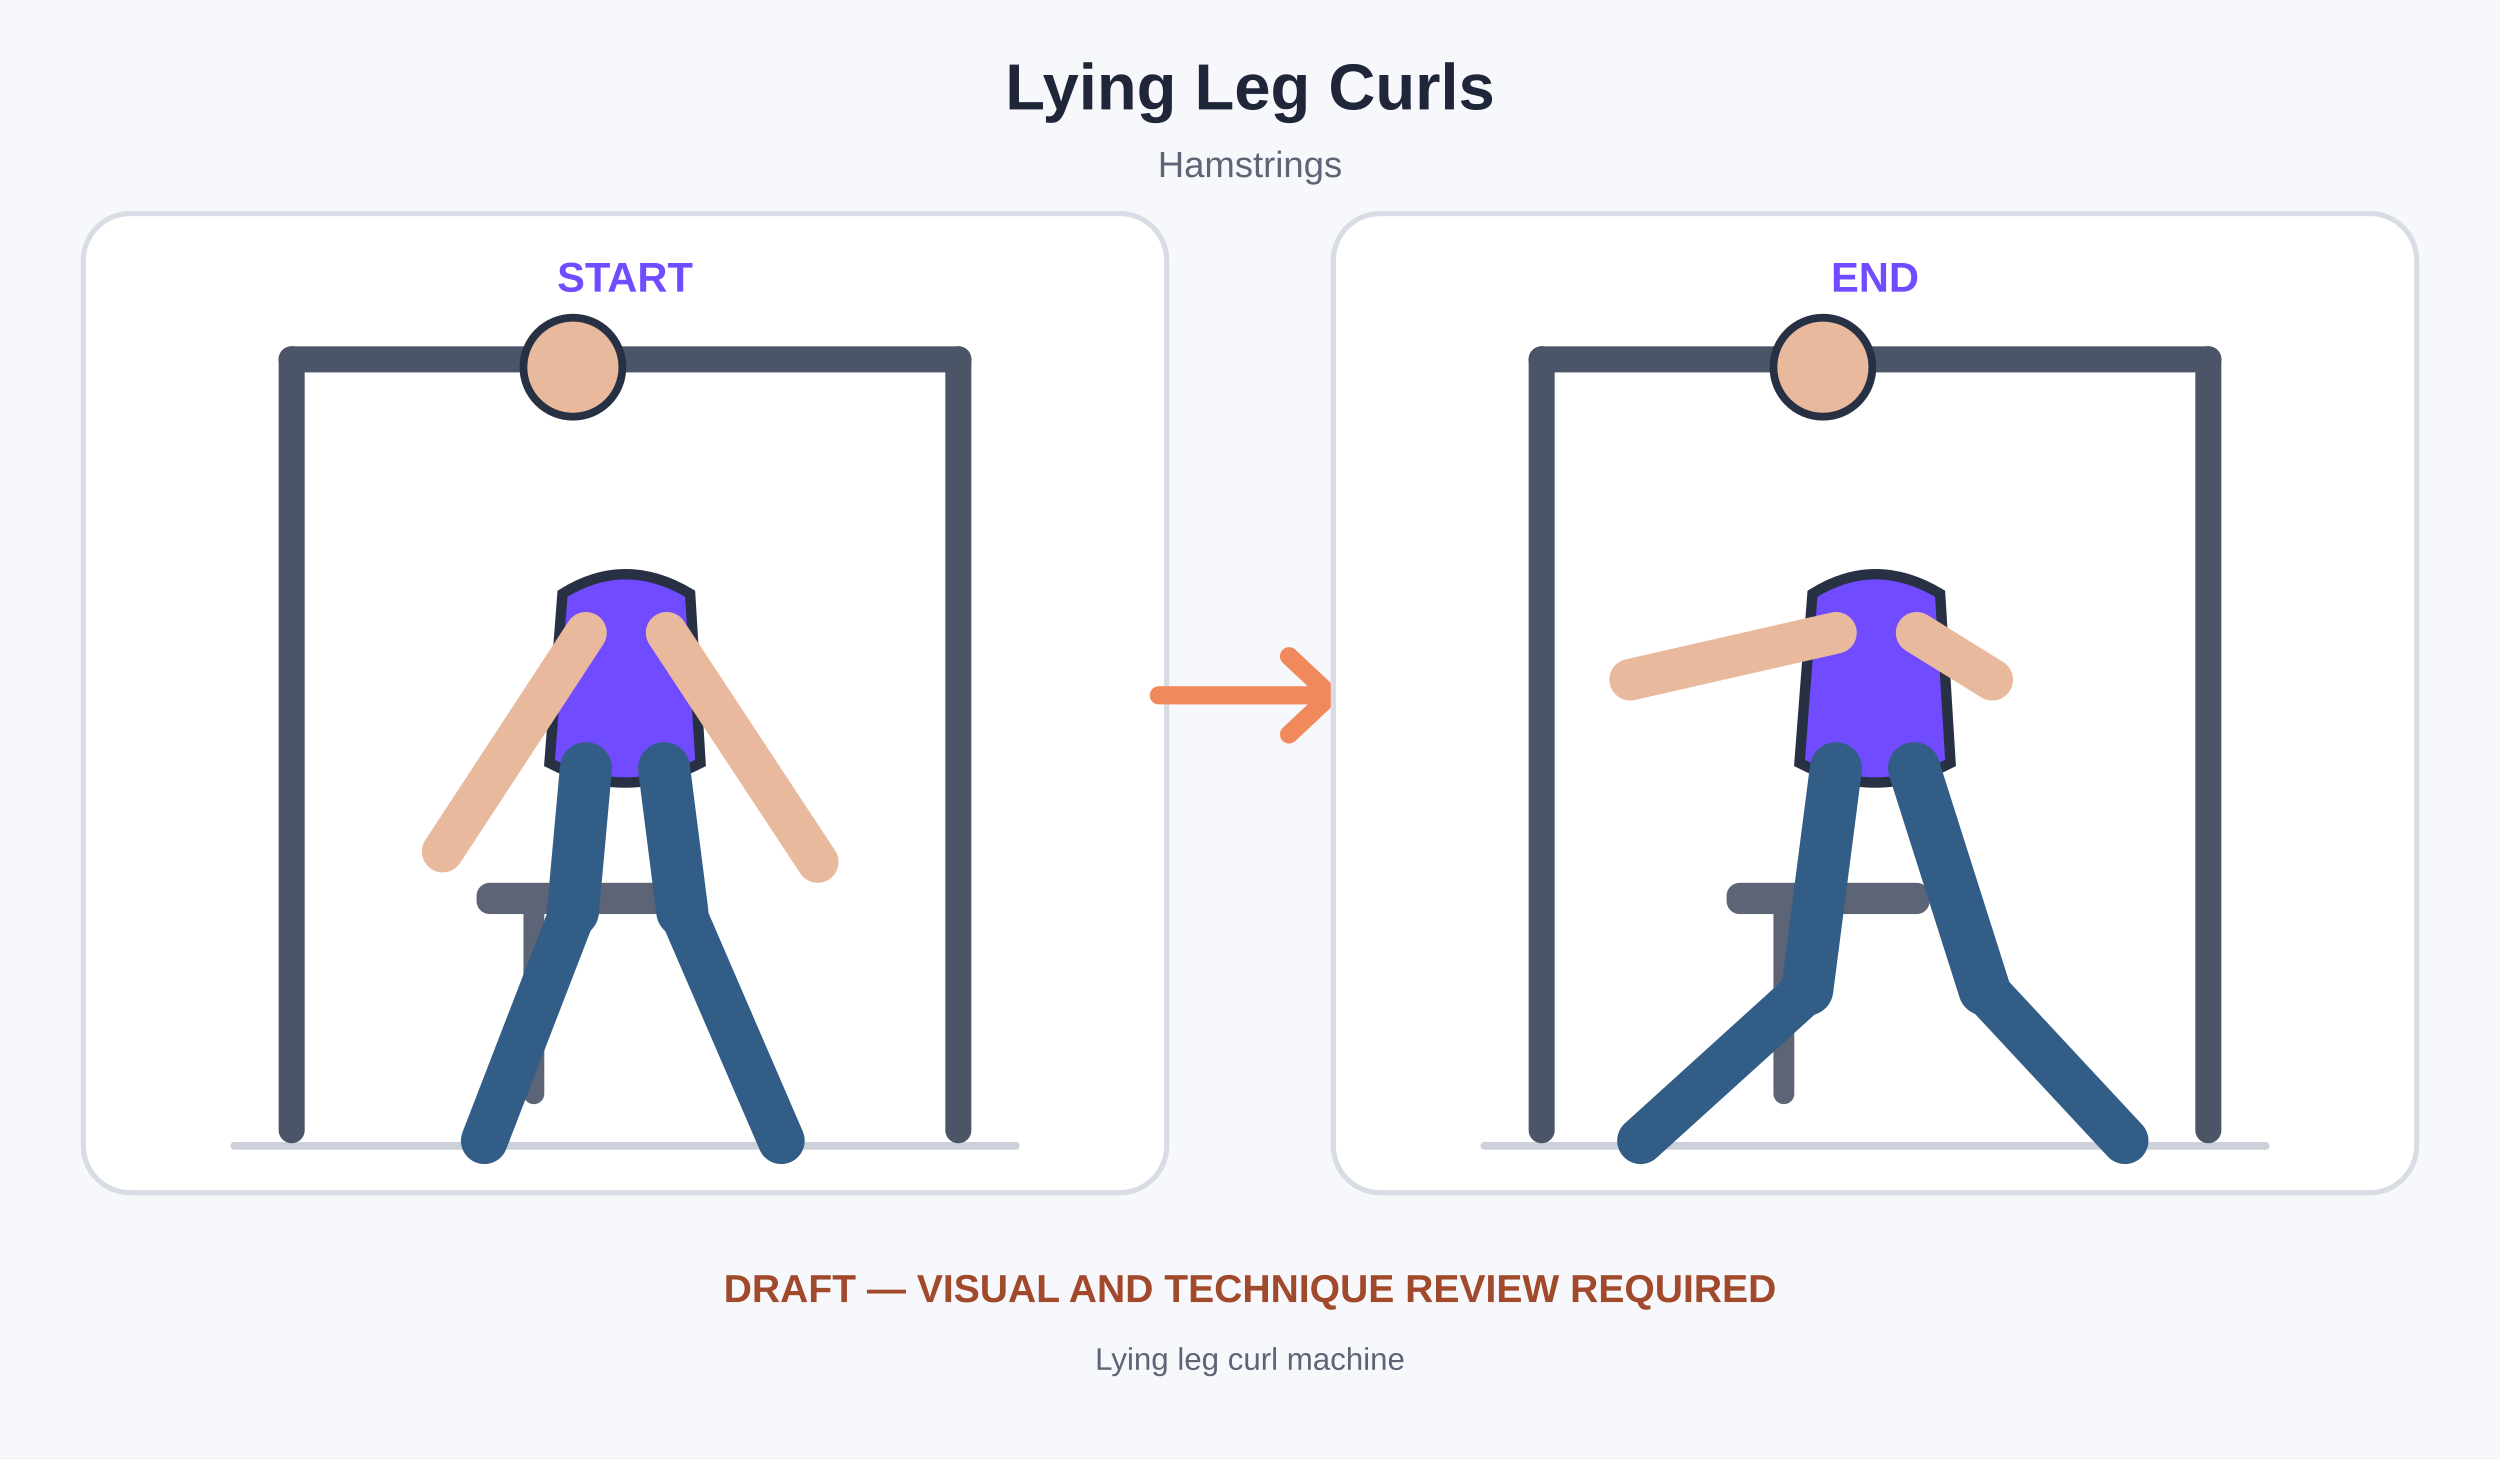
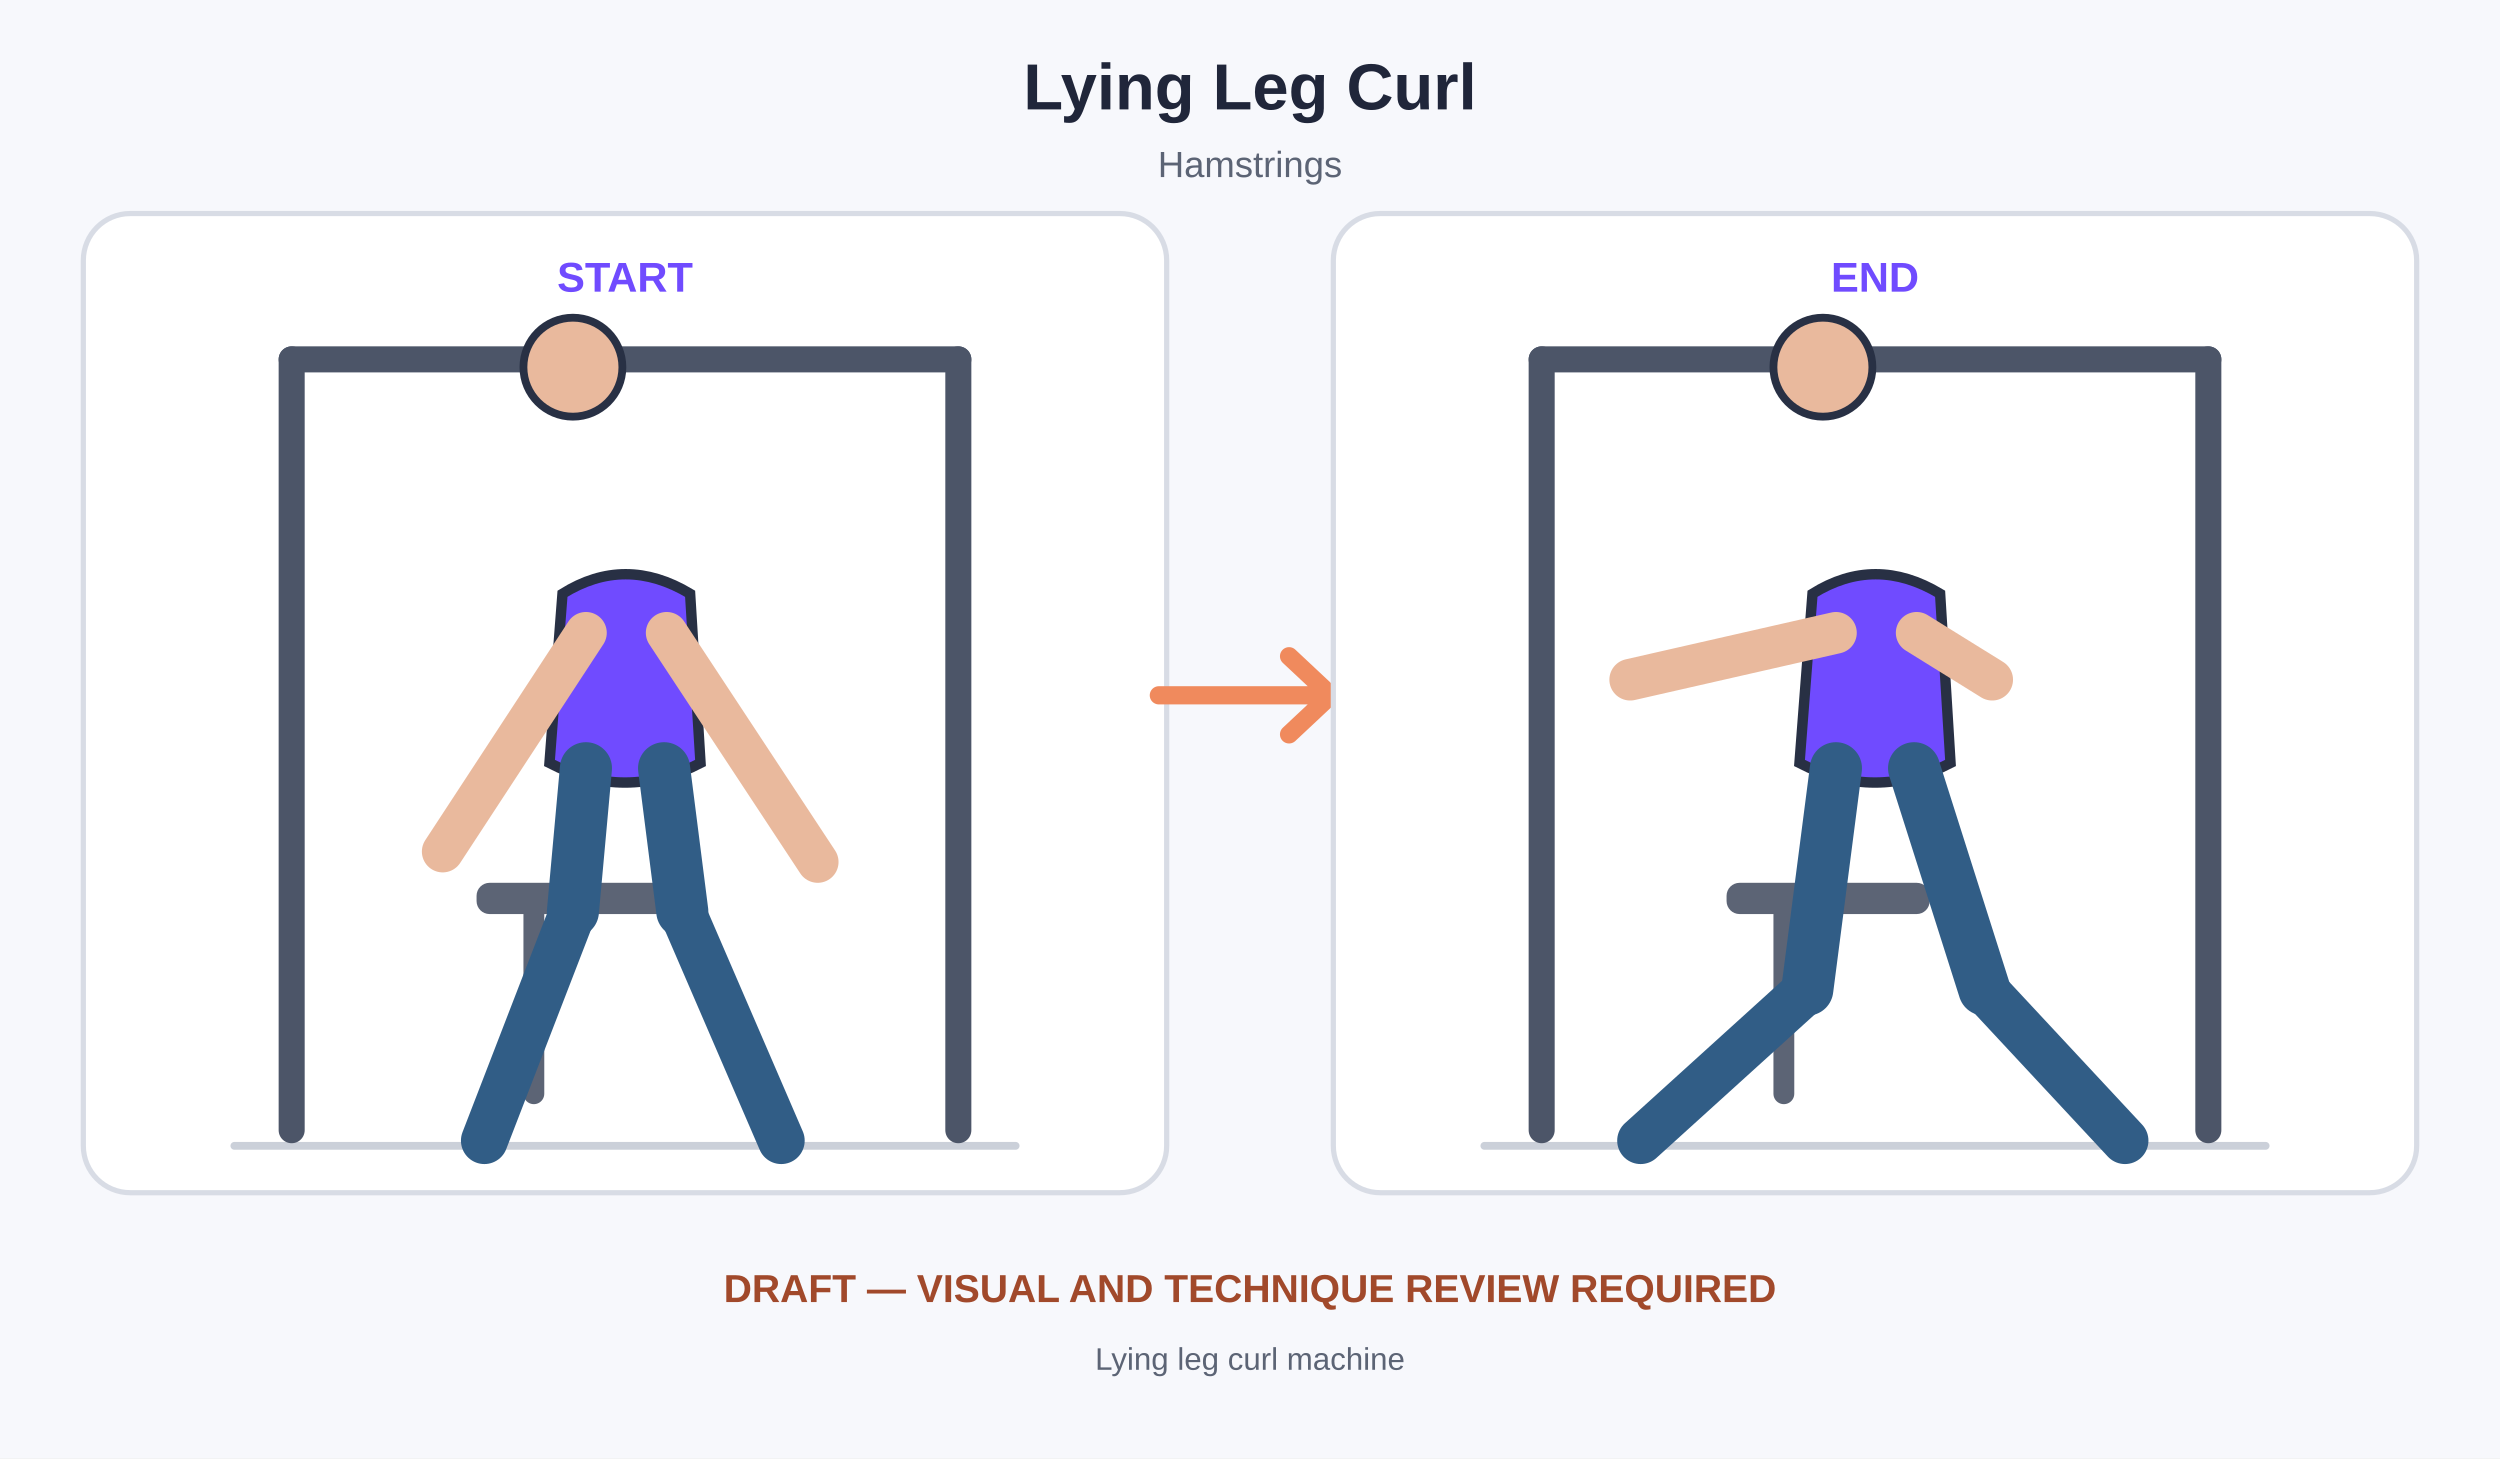
<svg xmlns="http://www.w3.org/2000/svg" viewBox="0 0 960 560" role="img" aria-labelledby="title description">
  <rect width="960" height="560" fill="#F7F8FC" />
-   <text x="480" y="42" text-anchor="middle" font-family="Arial,sans-serif" font-size="25" font-weight="700" fill="#20263A">Lying Leg Curls</text>
+   <text x="480" y="42" text-anchor="middle" font-family="Arial,sans-serif" font-size="25" font-weight="700" fill="#20263A">Lying Leg Curl</text>
  <text x="480" y="68" text-anchor="middle" font-family="Arial,sans-serif" font-size="14" fill="#5C6475">Hamstrings</text>
  <rect x="32" y="82" width="416" height="376" rx="18" fill="#FFFFFF" stroke="#D8DCE5" stroke-width="2" />
  <text x="240" y="112" text-anchor="middle" font-family="Arial,sans-serif" font-size="16" font-weight="700" fill="#704BFF">START</text>
  <path d="M90 440 L390 440" fill="none" stroke="#CBD0D9" stroke-width="3" stroke-linecap="round" />
  <path d="M112 434 L112 138" fill="none" stroke="#4C5568" stroke-width="10" stroke-linecap="round" />
  <path d="M368 434 L368 138" fill="none" stroke="#4C5568" stroke-width="10" stroke-linecap="round" />
  <path d="M112 138 L368 138" fill="none" stroke="#4C5568" stroke-width="10" stroke-linecap="round" />
  <rect x="183" y="339" width="78" height="12" rx="5" fill="#5C6475" />
  <path d="M205 346 L205 420" fill="none" stroke="#5C6475" stroke-width="8" stroke-linecap="round" />
  <circle cx="220" cy="141" r="19" fill="#E9B99D" stroke="#283044" stroke-width="3" />
  <path d="M216 228 Q240 213 265 228 L269 293 Q240 308 211 293 Z" fill="#704BFF" stroke="#283044" stroke-width="4" transform="rotate(0 240 258)" />
  <path d="M225 243 L170 327" fill="none" stroke="#E9B99D" stroke-width="16" stroke-linecap="round" />
  <path d="M256 243 L314 331" fill="none" stroke="#E9B99D" stroke-width="16" stroke-linecap="round" />
  <path d="M225 295 L220 350" fill="none" stroke="#315D86" stroke-width="20" stroke-linecap="round" />
  <path d="M220 350 L186 438" fill="none" stroke="#315D86" stroke-width="18" stroke-linecap="round" />
  <path d="M255 295 L262 350" fill="none" stroke="#315D86" stroke-width="20" stroke-linecap="round" />
  <path d="M262 350 L300 438" fill="none" stroke="#315D86" stroke-width="18" stroke-linecap="round" />
  <path d="M445 267 L510 267 M495 252 L511 267 L495 282" fill="none" stroke="#F08A5D" stroke-width="7" stroke-linecap="round" stroke-linejoin="round" />
  <rect x="512" y="82" width="416" height="376" rx="18" fill="#FFFFFF" stroke="#D8DCE5" stroke-width="2" />
  <text x="720" y="112" text-anchor="middle" font-family="Arial,sans-serif" font-size="16" font-weight="700" fill="#704BFF">END</text>
  <path d="M570 440 L870 440" fill="none" stroke="#CBD0D9" stroke-width="3" stroke-linecap="round" />
  <path d="M592 434 L592 138" fill="none" stroke="#4C5568" stroke-width="10" stroke-linecap="round" />
  <path d="M848 434 L848 138" fill="none" stroke="#4C5568" stroke-width="10" stroke-linecap="round" />
  <path d="M592 138 L848 138" fill="none" stroke="#4C5568" stroke-width="10" stroke-linecap="round" />
  <rect x="663" y="339" width="78" height="12" rx="5" fill="#5C6475" />
  <path d="M685 346 L685 420" fill="none" stroke="#5C6475" stroke-width="8" stroke-linecap="round" />
  <circle cx="700" cy="141" r="19" fill="#E9B99D" stroke="#283044" stroke-width="3" />
  <path d="M696 228 Q720 213 745 228 L749 293 Q720 308 691 293 Z" fill="#704BFF" stroke="#283044" stroke-width="4" transform="rotate(0 720 258)" />
  <path d="M705 243 L626 261" fill="none" stroke="#E9B99D" stroke-width="16" stroke-linecap="round" />
  <path d="M736 243 L765 261" fill="none" stroke="#E9B99D" stroke-width="16" stroke-linecap="round" />
  <path d="M705 295 L694 380" fill="none" stroke="#315D86" stroke-width="20" stroke-linecap="round" />
  <path d="M694 380 L630 438" fill="none" stroke="#315D86" stroke-width="18" stroke-linecap="round" />
  <path d="M735 295 L762 380" fill="none" stroke="#315D86" stroke-width="20" stroke-linecap="round" />
  <path d="M762 380 L816 438" fill="none" stroke="#315D86" stroke-width="18" stroke-linecap="round" />
  <text x="480" y="500" text-anchor="middle" font-family="Arial,sans-serif" font-size="15" font-weight="700" fill="#A1492B">DRAFT — VISUAL AND TECHNIQUE REVIEW REQUIRED</text>
  <text x="480" y="526" text-anchor="middle" font-family="Arial,sans-serif" font-size="12" fill="#5C6475">Lying leg curl machine</text>
</svg>
